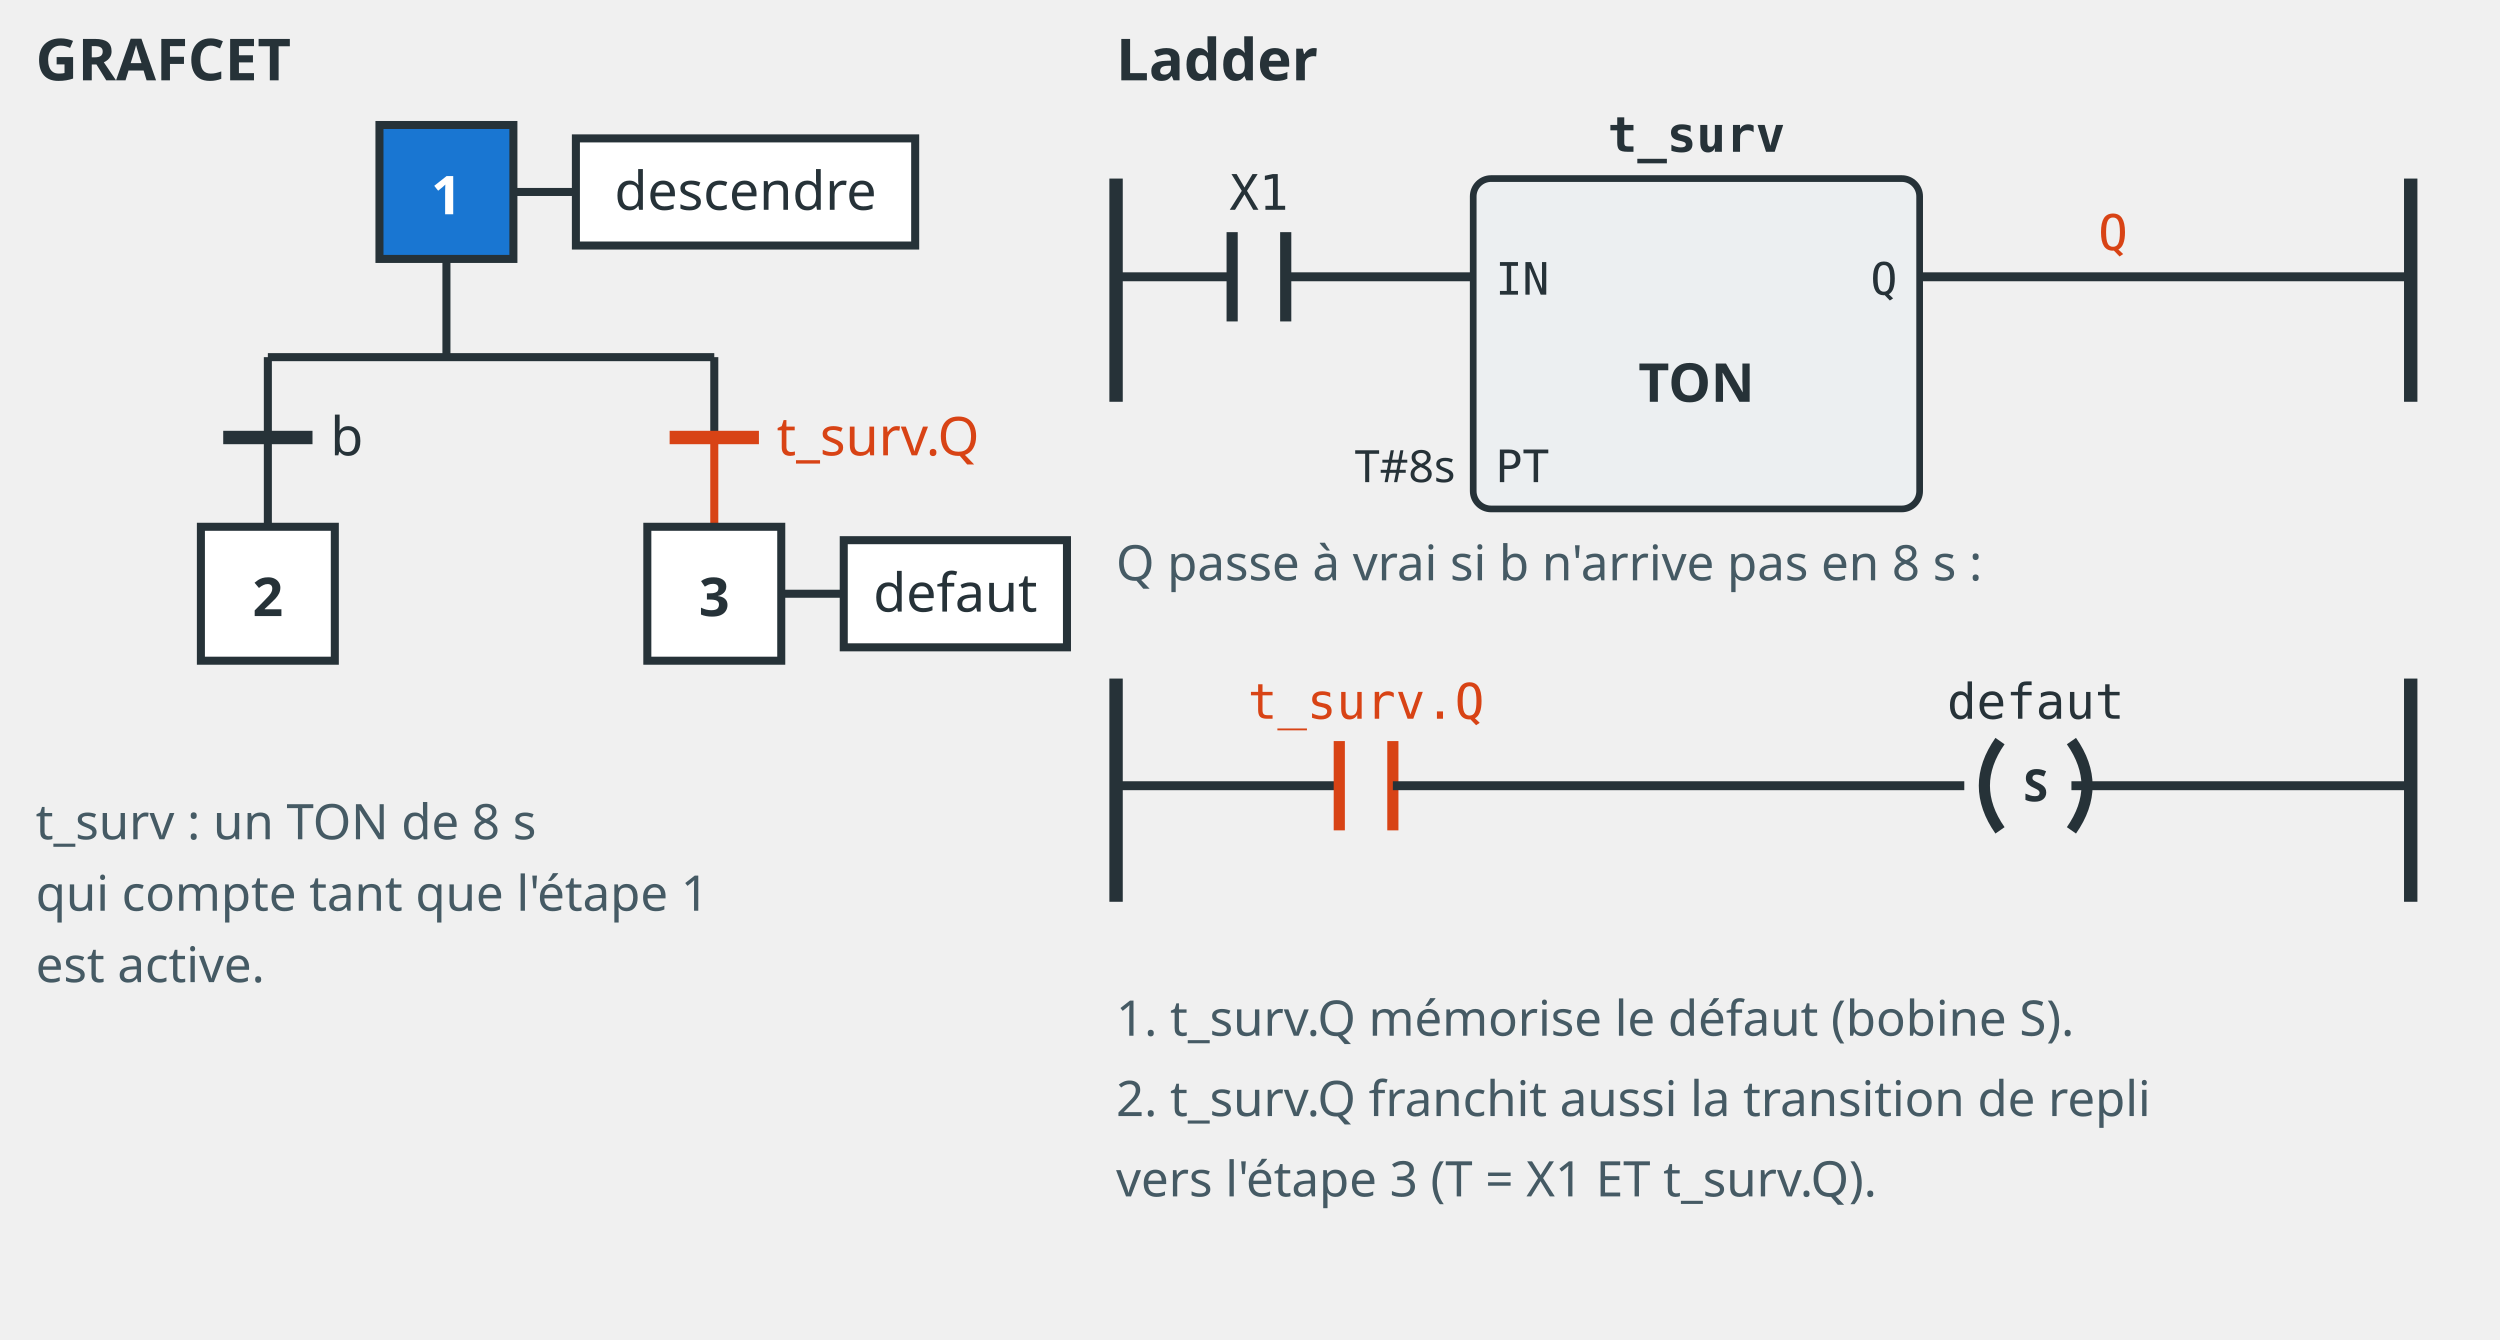
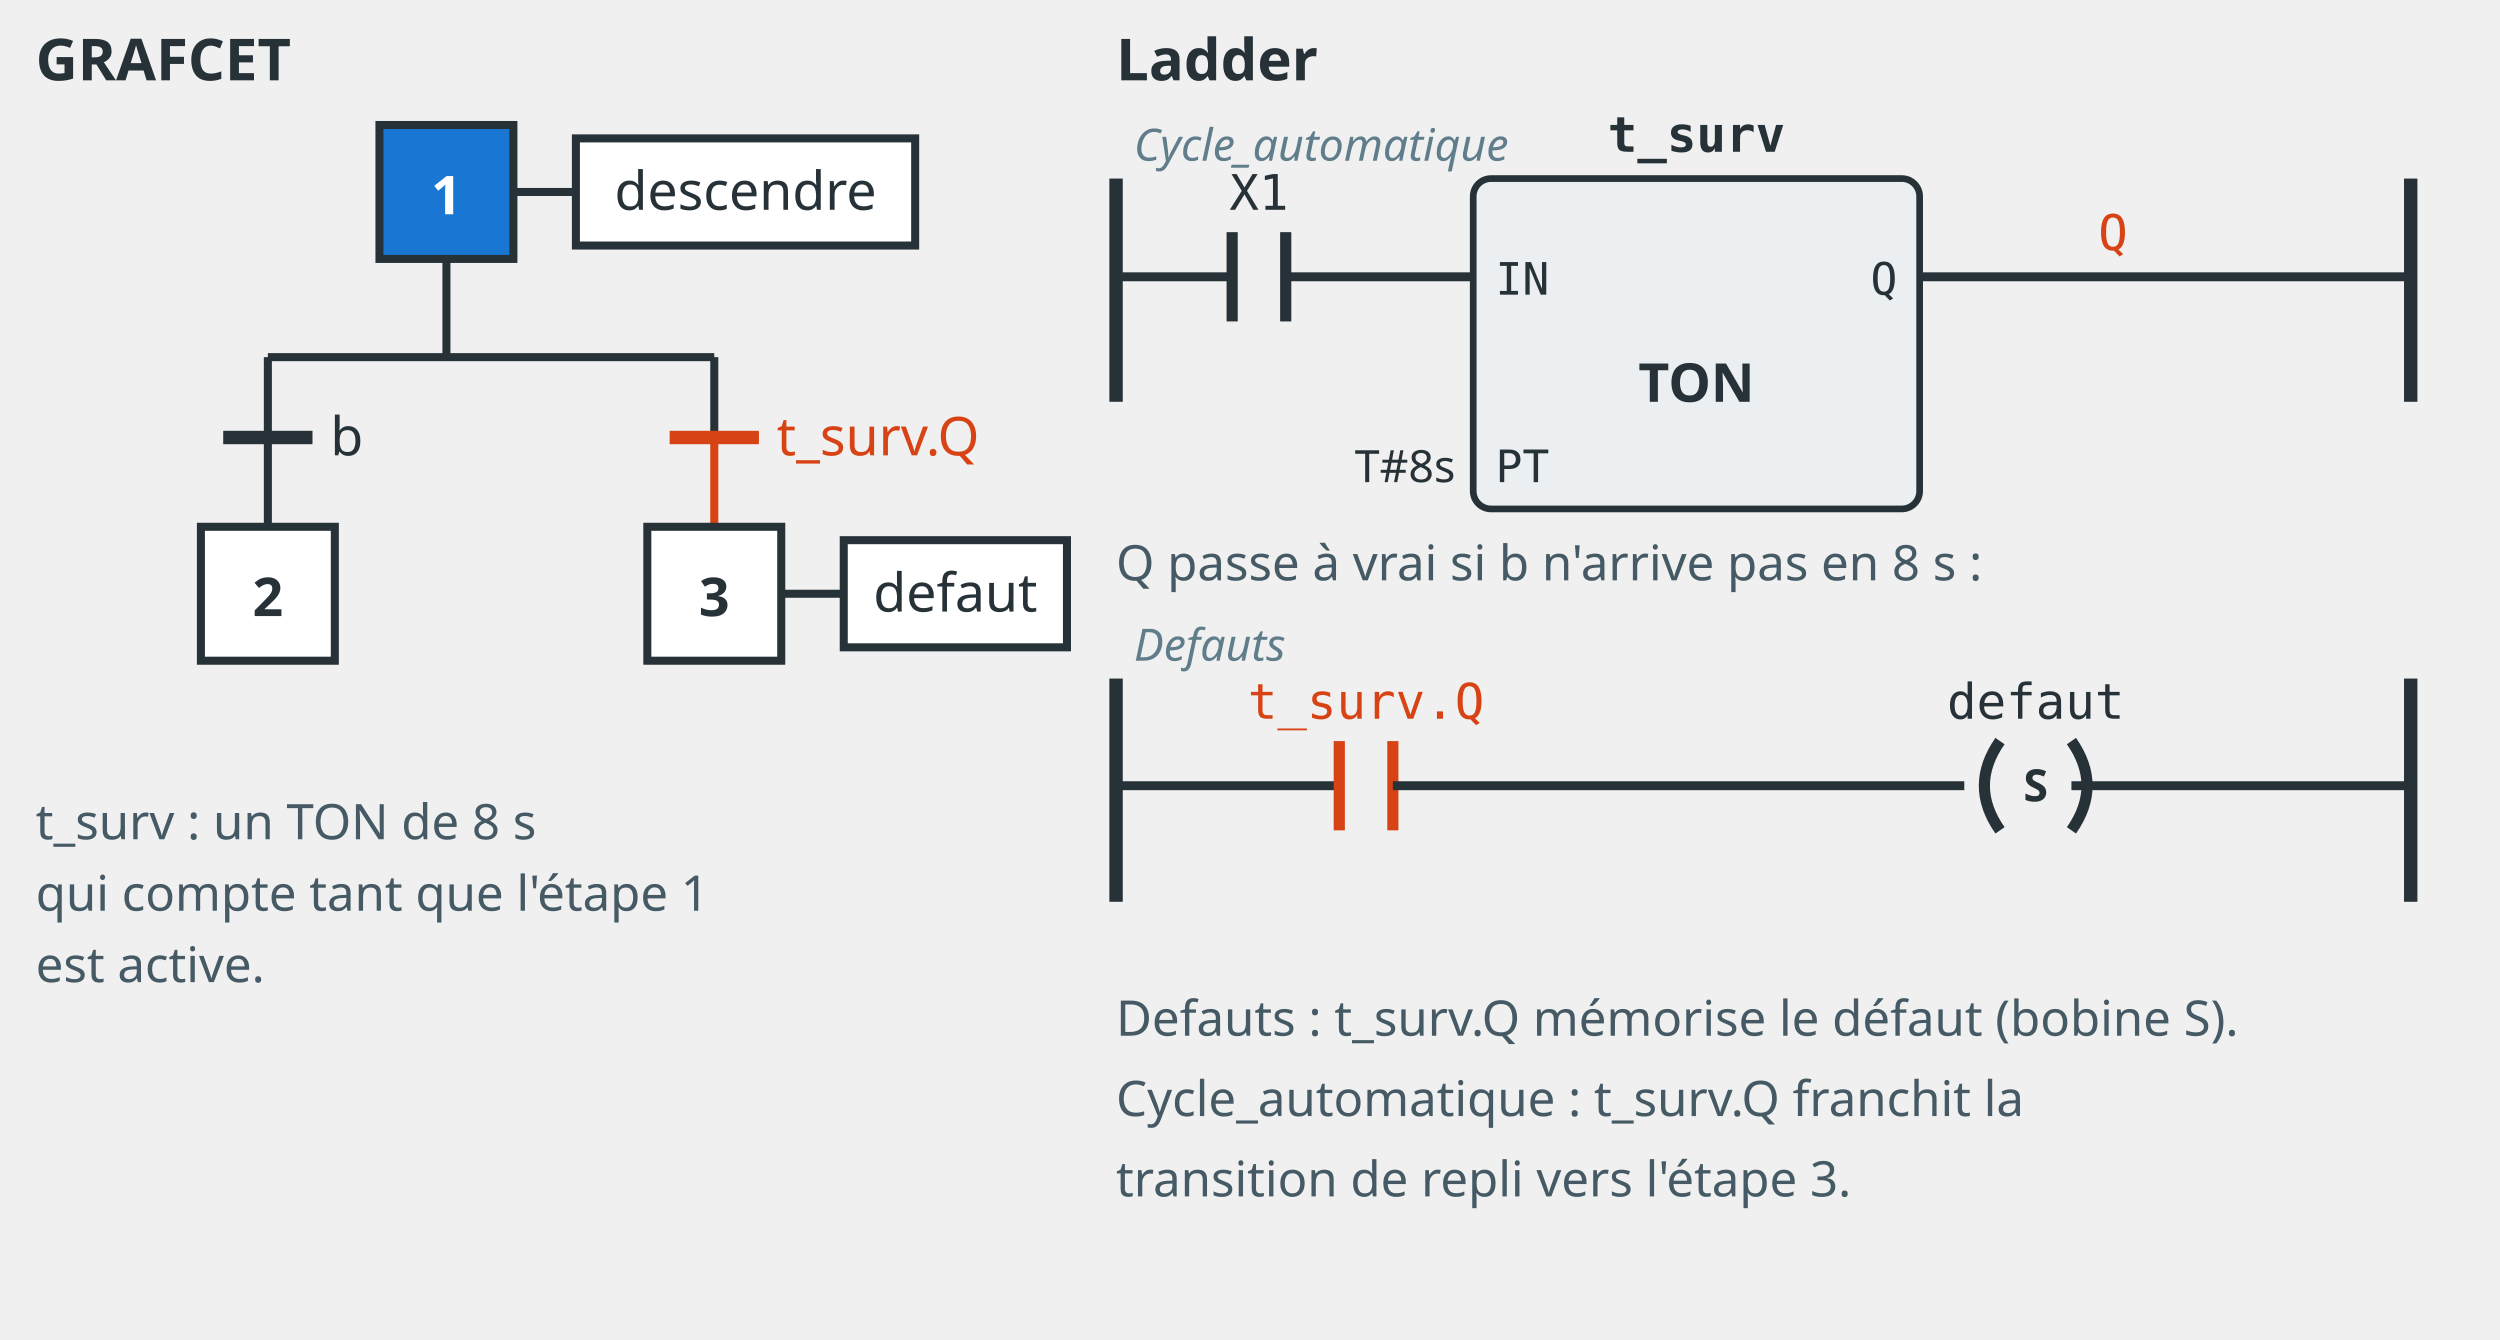
<svg xmlns="http://www.w3.org/2000/svg" viewBox="0 0 560 300" font-family="sans-serif">
  <text x="8" y="18" font-size="13" text-anchor="start" fill="#263238" font-weight="bold">GRAFCET</text>
  <text x="250" y="18" font-size="13" text-anchor="start" fill="#263238" font-weight="bold">Ladder</text>
  <rect x="85" y="28" width="30" height="30" fill="#1976d2" stroke="#263238" stroke-width="1.8" />
  <text x="100" y="48" font-size="12" text-anchor="middle" fill="#fff" font-weight="bold">1</text>
  <rect x="129" y="31" width="76" height="24" fill="#fff" stroke="#263238" stroke-width="1.8" />
  <line x1="115" y1="43" x2="129" y2="43" stroke="#263238" stroke-width="1.8" />
  <text x="167" y="47" font-size="12" text-anchor="middle" fill="#263238">descendre</text>
  <line x1="100" y1="58" x2="100" y2="80" stroke="#263238" stroke-width="1.8" />
  <line x1="60" y1="80" x2="160" y2="80" stroke="#263238" stroke-width="1.8" />
  <line x1="60" y1="80" x2="60" y2="98" stroke="#263238" stroke-width="1.8" />
  <line x1="50" y1="98" x2="70" y2="98" stroke="#263238" stroke-width="3" />
  <text x="74" y="102" font-size="12" text-anchor="start" fill="#263238">b</text>
  <line x1="60" y1="98" x2="60" y2="118" stroke="#263238" stroke-width="1.8" />
  <rect x="45" y="118" width="30" height="30" fill="#fff" stroke="#263238" stroke-width="1.8" />
  <text x="60" y="138" font-size="12" text-anchor="middle" fill="#263238" font-weight="bold">2</text>
  <line x1="160" y1="80" x2="160" y2="98" stroke="#263238" stroke-width="1.8" />
  <line x1="150" y1="98" x2="170" y2="98" stroke="#d84315" stroke-width="3" />
  <text x="174" y="102" font-size="12" text-anchor="start" fill="#d84315">t_surv.Q</text>
  <line x1="160" y1="98" x2="160" y2="118" stroke="#d84315" stroke-width="1.8" />
  <rect x="145" y="118" width="30" height="30" fill="#fff" stroke="#263238" stroke-width="1.8" />
  <text x="160" y="138" font-size="12" text-anchor="middle" fill="#263238" font-weight="bold">3</text>
  <rect x="189" y="121" width="50" height="24" fill="#fff" stroke="#263238" stroke-width="1.8" />
  <line x1="175" y1="133" x2="189" y2="133" stroke="#263238" stroke-width="1.8" />
  <text x="214" y="137" font-size="12" text-anchor="middle" fill="#263238">defaut</text>
  <text x="8" y="188" font-size="11" text-anchor="start" fill="#455a64">t_surv : un TON de 8 s</text>
  <text x="8" y="204" font-size="11" text-anchor="start" fill="#455a64">qui compte tant que l'étape 1</text>
  <text x="8" y="220" font-size="11" text-anchor="start" fill="#455a64">est active.</text>
  <line x1="250" y1="40" x2="250" y2="90" stroke="#263238" stroke-width="3" />
  <line x1="540" y1="40" x2="540" y2="90" stroke="#263238" stroke-width="3" />
  <line x1="250" y1="62" x2="276" y2="62" stroke="#263238" stroke-width="2" />
  <line x1="276" y1="52" x2="276" y2="72" stroke="#263238" stroke-width="2.5" />
  <line x1="288" y1="52" x2="288" y2="72" stroke="#263238" stroke-width="2.5" />
  <text x="282" y="47" font-size="11" text-anchor="middle" fill="#263238" font-family="monospace">X1</text>
  <line x1="288" y1="62" x2="330" y2="62" stroke="#263238" stroke-width="2" />
  <rect x="330" y="40" width="100" height="74" fill="#eceff1" stroke="#263238" stroke-width="1.5" rx="4" />
  <text x="380" y="34" font-size="11" text-anchor="middle" fill="#263238" font-weight="bold" font-family="monospace">t_surv</text>
  <text x="335" y="66" font-size="10" text-anchor="start" fill="#263238" font-family="monospace">IN</text>
  <text x="425" y="66" font-size="10" text-anchor="end" fill="#263238" font-family="monospace">Q</text>
  <text x="380" y="90" font-size="12" text-anchor="middle" fill="#263238" font-weight="bold">TON</text>
  <text x="335" y="108" font-size="10" text-anchor="start" fill="#263238" font-family="monospace">PT</text>
  <text x="326" y="108" font-size="10" text-anchor="end" fill="#263238">T#8s</text>
  <line x1="430" y1="62" x2="540" y2="62" stroke="#263238" stroke-width="2" />
  <text x="470" y="56" font-size="11" text-anchor="start" fill="#d84315" font-family="monospace">Q</text>
  <line x1="250" y1="152" x2="250" y2="202" stroke="#263238" stroke-width="3" />
  <line x1="540" y1="152" x2="540" y2="202" stroke="#263238" stroke-width="3" />
  <line x1="250" y1="176" x2="300" y2="176" stroke="#263238" stroke-width="2" />
  <line x1="300" y1="166" x2="300" y2="186" stroke="#d84315" stroke-width="2.5" />
  <line x1="312" y1="166" x2="312" y2="186" stroke="#d84315" stroke-width="2.5" />
  <text x="306" y="161" font-size="11" text-anchor="middle" fill="#d84315" font-family="monospace">t_surv.Q</text>
  <line x1="312" y1="176" x2="440" y2="176" stroke="#263238" stroke-width="2" />
  <path d="M 448 166 Q 441 176 448 186" fill="none" stroke="#263238" stroke-width="2.5" />
  <path d="M 464 166 Q 471 176 464 186" fill="none" stroke="#263238" stroke-width="2.5" />
  <text x="456" y="179.5" font-size="10" text-anchor="middle" fill="#263238" font-weight="bold">S</text>
  <text x="456" y="161" font-size="11" text-anchor="middle" fill="#263238" font-family="monospace">defaut</text>
  <line x1="464" y1="176" x2="540" y2="176" stroke="#263238" stroke-width="2" />
+   <text x="254" y="36" font-size="10" text-anchor="start" fill="#607d8b" font-style="italic">Cycle_automatique</text>
+   <text x="254" y="148" font-size="10" text-anchor="start" fill="#607d8b" font-style="italic">Defauts</text>
  <text x="250" y="130" font-size="11" text-anchor="start" fill="#455a64">Q passe à vrai si b n'arrive pas en 8 s :</text>
-   <text x="250" y="232" font-size="11" text-anchor="start" fill="#455a64">1. t_surv.Q mémorise le défaut (bobine S).</text>
-   <text x="250" y="250" font-size="11" text-anchor="start" fill="#455a64">2. t_surv.Q franchit aussi la transition de repli</text>
-   <text x="250" y="268" font-size="11" text-anchor="start" fill="#455a64">vers l'étape 3 (T = X1 ET t_surv.Q).</text>
+   <text x="250" y="232" font-size="11" text-anchor="start" fill="#455a64">Defauts : t_surv.Q mémorise le défaut (bobine S).</text>
+   <text x="250" y="250" font-size="11" text-anchor="start" fill="#455a64">Cycle_automatique : t_surv.Q franchit la</text>
+   <text x="250" y="268" font-size="11" text-anchor="start" fill="#455a64">transition de repli vers l'étape 3.</text>
</svg>
